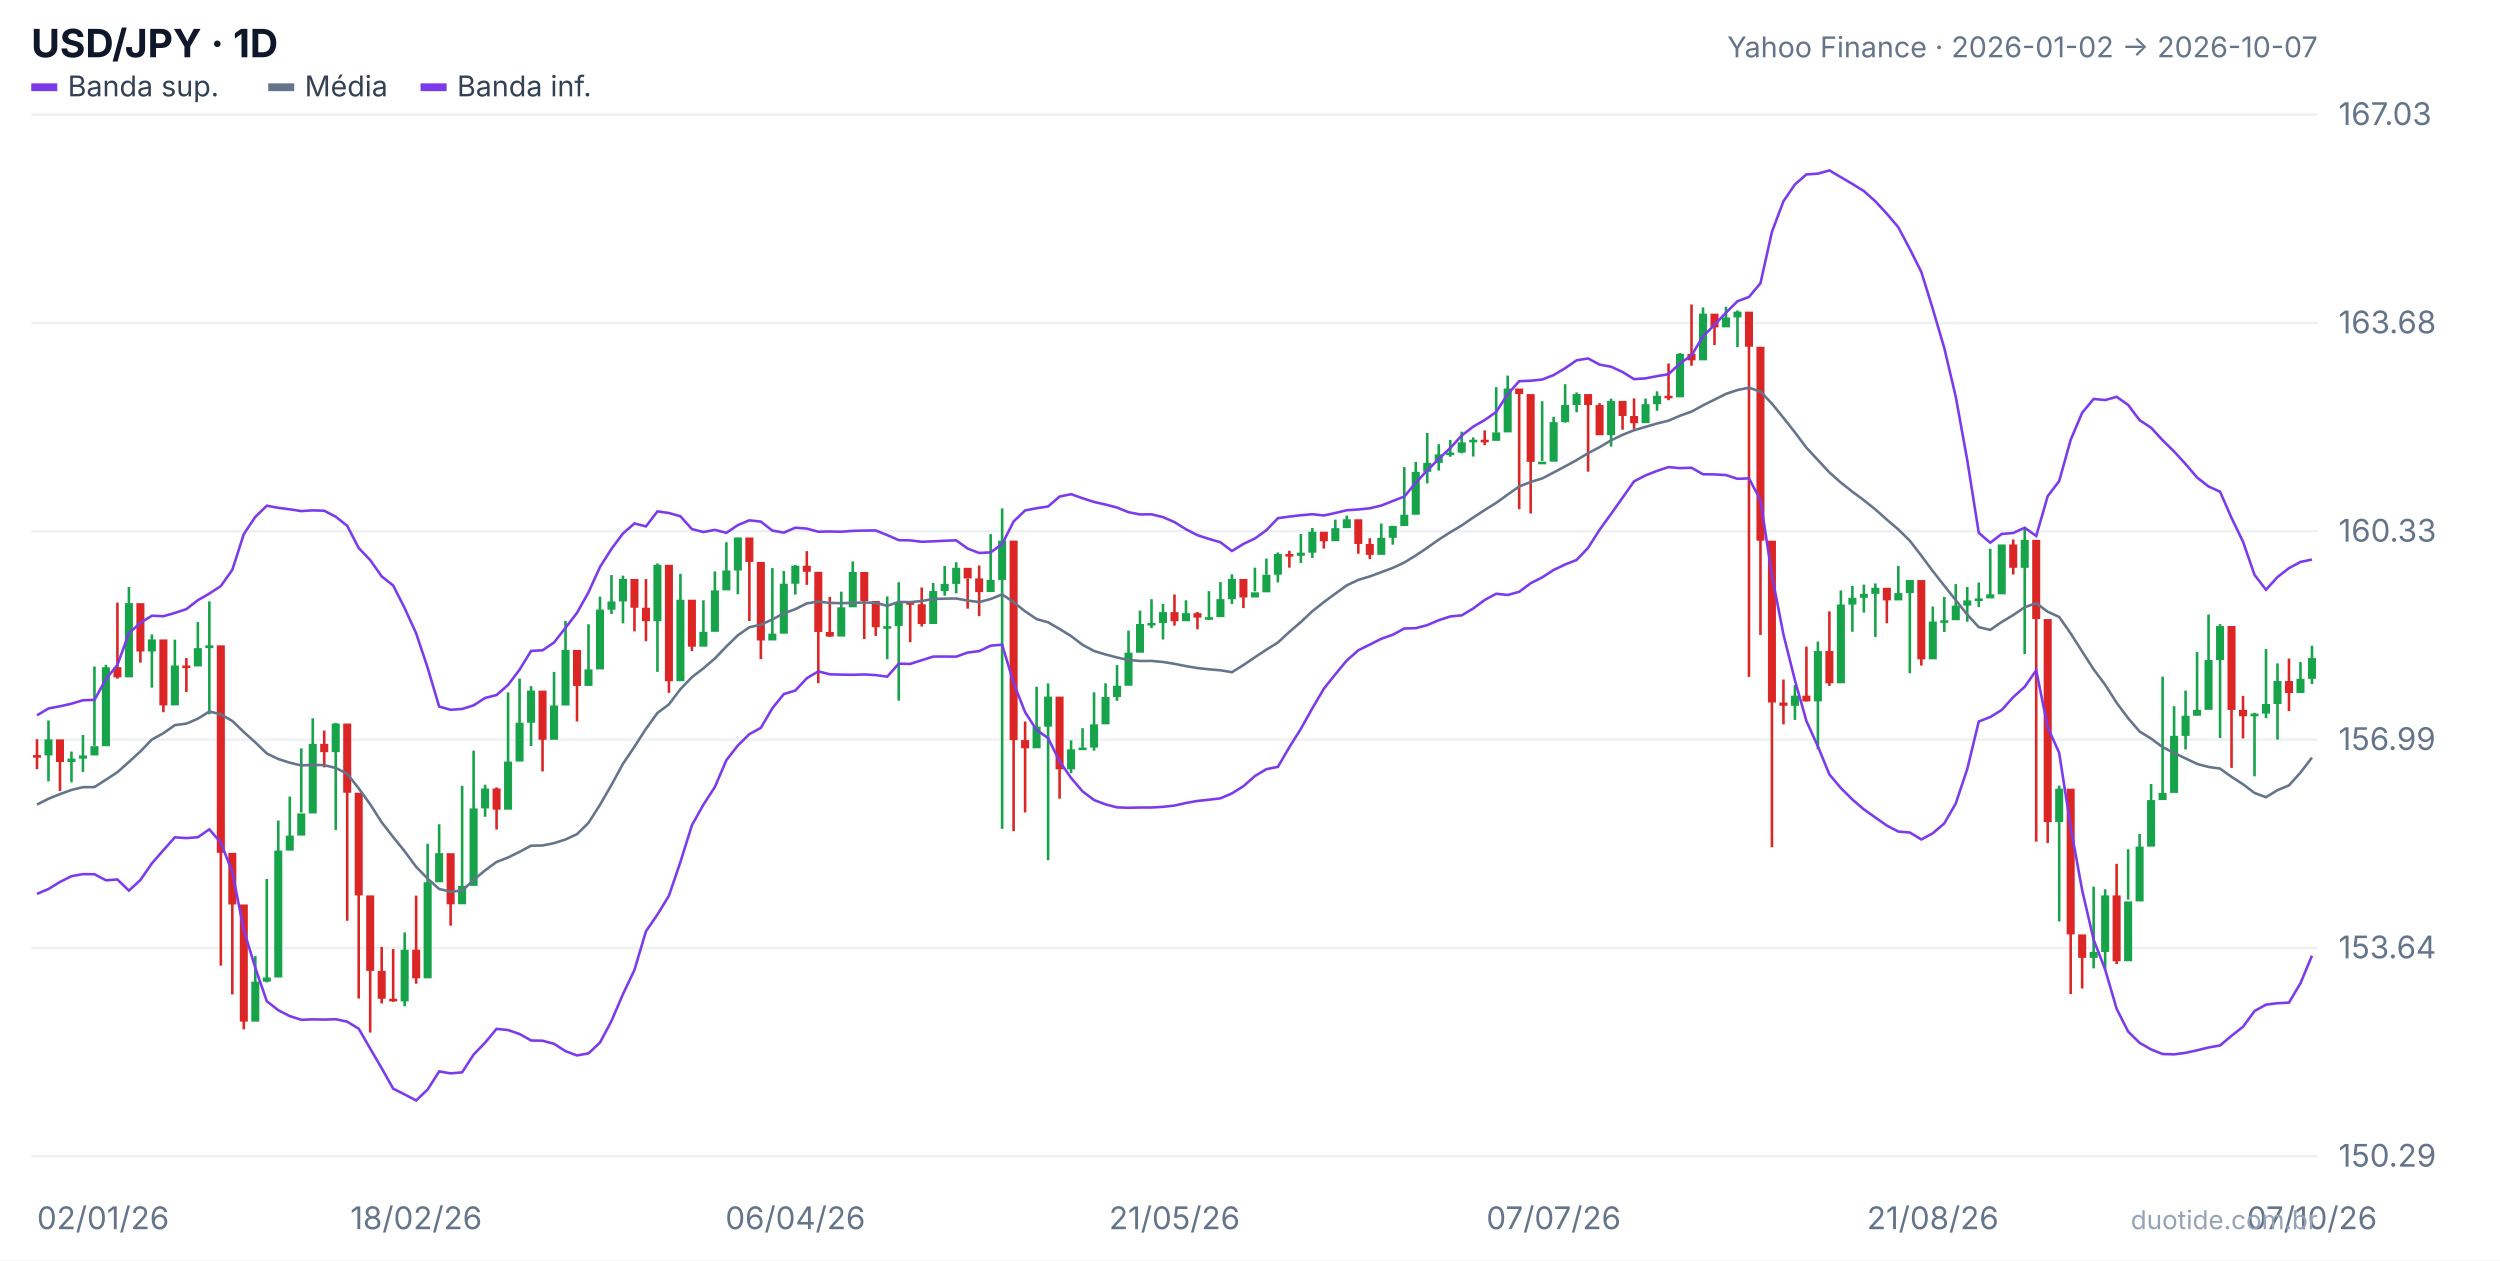
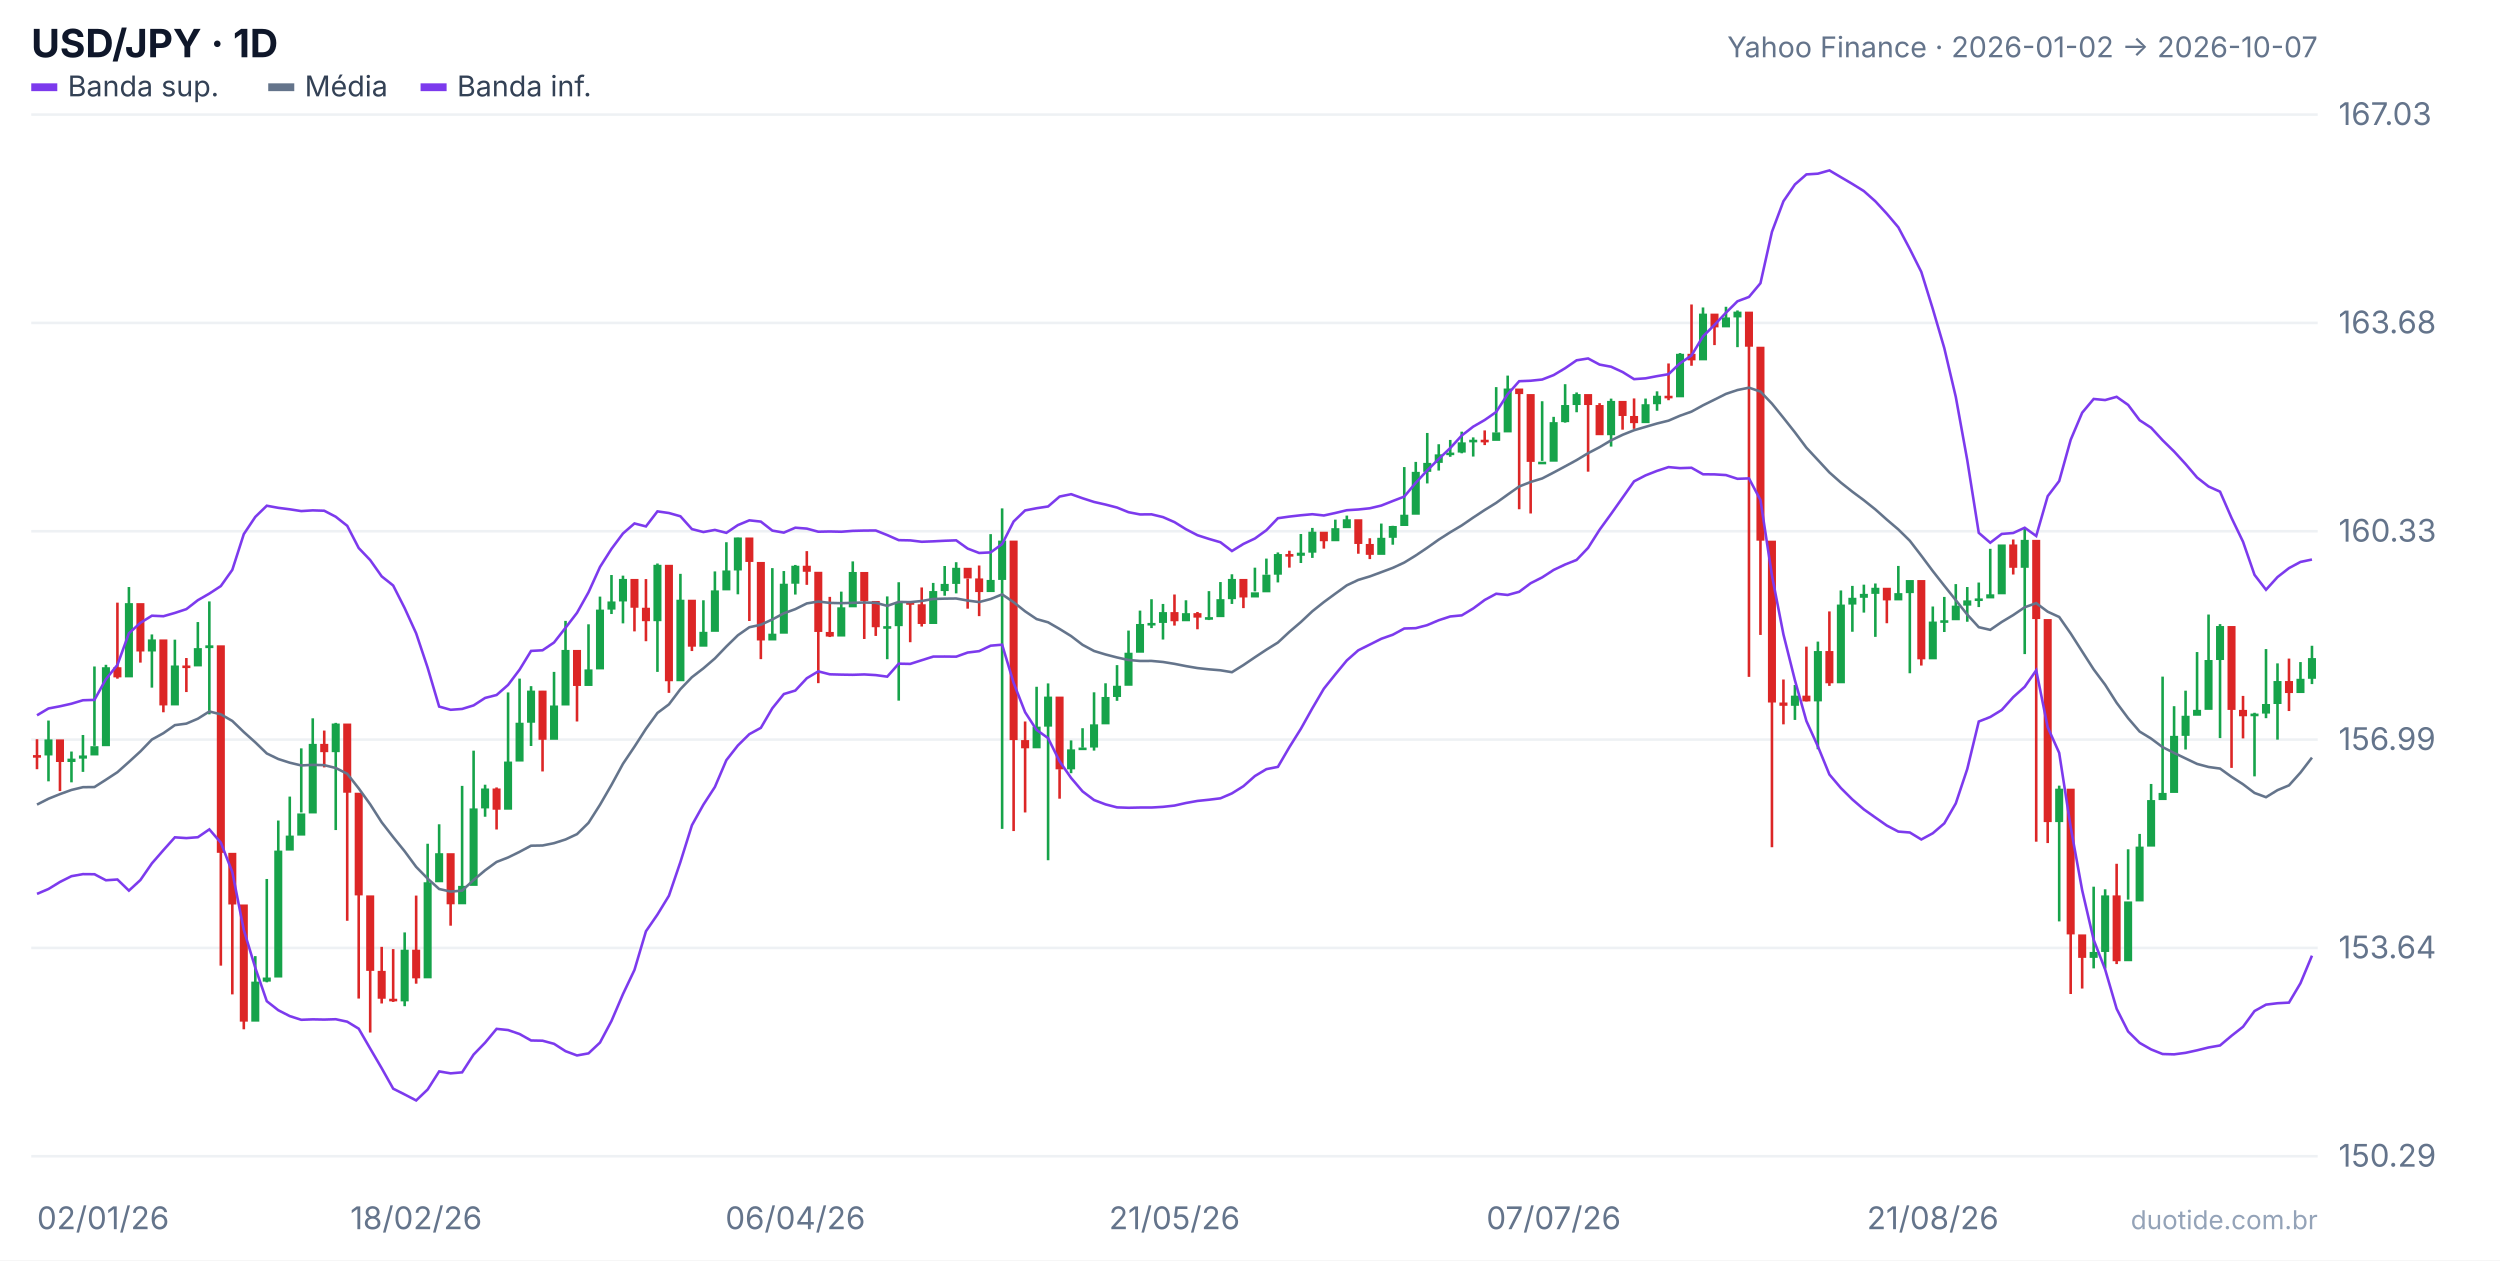
<svg xmlns="http://www.w3.org/2000/svg" viewBox="0 0 960 484" font-family="Inter,system-ui,sans-serif" font-size="12" role="img">
  <rect width="960" height="484" fill="#ffffff" />
  <text x="12" y="22" font-size="15" font-weight="700" fill="#0f172a">USD/JPY · 1D</text>
  <text x="890" y="22" font-size="11" fill="#64748b" text-anchor="end">Yahoo Finance · 2026-01-02 → 2026-10-07</text>
  <line x1="12" x2="890" y1="444" y2="444" stroke="#eef1f4" />
  <text x="898" y="448" fill="#64748b">150.29</text>
  <line x1="12" x2="890" y1="364" y2="364" stroke="#eef1f4" />
  <text x="898" y="368" fill="#64748b">153.64</text>
  <line x1="12" x2="890" y1="284" y2="284" stroke="#eef1f4" />
  <text x="898" y="288" fill="#64748b">156.99</text>
  <line x1="12" x2="890" y1="204" y2="204" stroke="#eef1f4" />
  <text x="898" y="208" fill="#64748b">160.33</text>
  <line x1="12" x2="890" y1="124" y2="124" stroke="#eef1f4" />
  <text x="898" y="128" fill="#64748b">163.68</text>
  <line x1="12" x2="890" y1="44" y2="44" stroke="#eef1f4" />
  <text x="898" y="48" fill="#64748b">167.03</text>
  <text x="14.206" y="472" fill="#64748b" text-anchor="start">02/01/26</text>
  <text x="159.804" y="472" fill="#64748b" text-anchor="middle">18/02/26</text>
  <text x="305.402" y="472" fill="#64748b" text-anchor="middle">06/04/26</text>
  <text x="451" y="472" fill="#64748b" text-anchor="middle">21/05/26</text>
  <text x="596.598" y="472" fill="#64748b" text-anchor="middle">07/07/26</text>
  <text x="742.196" y="472" fill="#64748b" text-anchor="middle">21/08/26</text>
-   <text x="887.794" y="472" fill="#64748b" text-anchor="middle">07/10/26</text>
  <line x1="14.206" x2="14.206" y1="283.86" y2="295.376" stroke="#dc2626" />
  <rect x="12.662" y="289.953" width="3.088" height="1" fill="#dc2626" />
  <line x1="18.618" x2="18.618" y1="276.692" y2="300.035" stroke="#16a34a" />
  <rect x="17.074" y="283.932" width="3.088" height="6.164" fill="#16a34a" />
  <line x1="23.03" x2="23.03" y1="288.853" y2="303.763" stroke="#dc2626" />
  <rect x="21.486" y="283.932" width="3.088" height="8.673" fill="#dc2626" />
  <line x1="27.442" x2="27.442" y1="288.591" y2="300.418" stroke="#16a34a" />
  <rect x="25.898" y="291.315" width="3.088" height="1.29" fill="#16a34a" />
  <line x1="31.854" x2="31.854" y1="282.235" y2="296.404" stroke="#16a34a" />
  <rect x="30.31" y="290.096" width="3.088" height="1.219" fill="#16a34a" />
  <line x1="36.266" x2="36.266" y1="255.929" y2="286.417" stroke="#16a34a" />
  <rect x="34.722" y="286.536" width="3.088" height="3.56" fill="#16a34a" />
  <line x1="40.678" x2="40.678" y1="255.284" y2="271.221" stroke="#16a34a" />
  <rect x="39.134" y="256.216" width="3.088" height="30.32" fill="#16a34a" />
  <line x1="45.09" x2="45.09" y1="231.415" y2="260.612" stroke="#dc2626" />
  <rect x="43.546" y="256.216" width="3.088" height="3.895" fill="#dc2626" />
  <line x1="49.503" x2="49.503" y1="225.417" y2="257.147" stroke="#16a34a" />
  <rect x="47.958" y="231.606" width="3.088" height="28.505" fill="#16a34a" />
  <line x1="53.915" x2="53.915" y1="238.869" y2="254.447" stroke="#dc2626" />
  <rect x="52.37" y="231.606" width="3.088" height="18.565" fill="#dc2626" />
  <line x1="58.327" x2="58.327" y1="243.624" y2="264.053" stroke="#16a34a" />
  <rect x="56.782" y="245.536" width="3.088" height="4.635" fill="#16a34a" />
  <line x1="62.739" x2="62.739" y1="256.24" y2="273.514" stroke="#dc2626" />
  <rect x="61.194" y="245.536" width="3.088" height="25.35" fill="#dc2626" />
  <line x1="67.151" x2="67.151" y1="245.631" y2="270.145" stroke="#16a34a" />
  <rect x="65.607" y="255.547" width="3.088" height="15.339" fill="#16a34a" />
  <line x1="71.563" x2="71.563" y1="252.68" y2="265.749" stroke="#dc2626" />
  <rect x="70.019" y="255.547" width="3.088" height="1" fill="#dc2626" />
  <line x1="75.975" x2="75.975" y1="238.869" y2="254.925" stroke="#16a34a" />
  <rect x="74.431" y="248.881" width="3.088" height="7.024" fill="#16a34a" />
  <line x1="80.387" x2="80.387" y1="230.937" y2="274.303" stroke="#16a34a" />
  <rect x="78.843" y="247.805" width="3.088" height="1.076" fill="#16a34a" />
  <line x1="84.799" x2="84.799" y1="323.666" y2="370.807" stroke="#dc2626" />
  <rect x="83.255" y="247.805" width="3.088" height="79.683" fill="#dc2626" />
  <line x1="89.211" x2="89.211" y1="334.585" y2="381.845" stroke="#dc2626" />
  <rect x="87.667" y="327.489" width="3.088" height="19.831" fill="#dc2626" />
  <line x1="93.623" x2="93.623" y1="360.939" y2="395.249" stroke="#dc2626" />
  <rect x="92.079" y="347.32" width="3.088" height="44.99" fill="#dc2626" />
  <line x1="98.035" x2="98.035" y1="367.151" y2="384.999" stroke="#16a34a" />
  <rect x="96.491" y="376.947" width="3.088" height="15.363" fill="#16a34a" />
  <line x1="102.447" x2="102.447" y1="337.524" y2="377.21" stroke="#16a34a" />
  <rect x="100.903" y="375.37" width="3.088" height="1.577" fill="#16a34a" />
  <line x1="106.859" x2="106.859" y1="315.088" y2="341.753" stroke="#16a34a" />
  <rect x="105.315" y="326.629" width="3.088" height="48.742" fill="#16a34a" />
  <line x1="111.271" x2="111.271" y1="305.889" y2="324" stroke="#16a34a" />
  <rect x="109.727" y="320.87" width="3.088" height="5.758" fill="#16a34a" />
  <line x1="115.683" x2="115.683" y1="287.372" y2="311.982" stroke="#16a34a" />
  <rect x="114.139" y="312.364" width="3.088" height="8.506" fill="#16a34a" />
  <line x1="120.095" x2="120.095" y1="275.832" y2="294.11" stroke="#16a34a" />
  <rect x="118.551" y="285.652" width="3.088" height="26.713" fill="#16a34a" />
  <line x1="124.508" x2="124.508" y1="280.539" y2="294.683" stroke="#dc2626" />
  <rect x="122.963" y="285.652" width="3.088" height="3.178" fill="#dc2626" />
  <line x1="128.92" x2="128.92" y1="277.576" y2="318.744" stroke="#16a34a" />
  <rect x="127.375" y="277.839" width="3.088" height="10.991" fill="#16a34a" />
  <line x1="133.332" x2="133.332" y1="300.752" y2="353.58" stroke="#dc2626" />
  <rect x="131.787" y="277.839" width="3.088" height="26.569" fill="#dc2626" />
  <line x1="137.744" x2="137.744" y1="342.302" y2="383.446" stroke="#dc2626" />
  <rect x="136.199" y="304.408" width="3.088" height="39.424" fill="#dc2626" />
  <line x1="142.156" x2="142.156" y1="361.608" y2="396.492" stroke="#dc2626" />
  <rect x="140.612" y="343.832" width="3.088" height="28.982" fill="#dc2626" />
  <line x1="146.568" x2="146.568" y1="363.591" y2="385.334" stroke="#dc2626" />
  <rect x="145.024" y="372.814" width="3.088" height="10.704" fill="#dc2626" />
  <line x1="150.98" x2="150.98" y1="364.451" y2="384.736" stroke="#dc2626" />
  <rect x="149.436" y="383.518" width="3.088" height="1.003" fill="#dc2626" />
  <line x1="155.392" x2="155.392" y1="358.048" y2="386.385" stroke="#16a34a" />
  <rect x="153.848" y="364.69" width="3.088" height="19.831" fill="#16a34a" />
  <line x1="159.804" x2="159.804" y1="343.903" y2="377.736" stroke="#dc2626" />
  <rect x="158.26" y="364.69" width="3.088" height="10.991" fill="#dc2626" />
  <line x1="164.216" x2="164.216" y1="324" y2="342.494" stroke="#16a34a" />
  <rect x="162.672" y="338.79" width="3.088" height="36.891" fill="#16a34a" />
  <line x1="168.628" x2="168.628" y1="316.522" y2="338.169" stroke="#16a34a" />
  <rect x="167.084" y="327.632" width="3.088" height="11.158" fill="#16a34a" />
  <line x1="173.04" x2="173.04" y1="330.929" y2="355.467" stroke="#dc2626" />
  <rect x="171.496" y="327.632" width="3.088" height="19.616" fill="#dc2626" />
  <line x1="177.452" x2="177.452" y1="301.78" y2="340.558" stroke="#16a34a" />
  <rect x="175.908" y="340.176" width="3.088" height="7.072" fill="#16a34a" />
  <line x1="181.864" x2="181.864" y1="288.256" y2="322.925" stroke="#16a34a" />
  <rect x="180.32" y="310.429" width="3.088" height="29.747" fill="#16a34a" />
  <line x1="186.276" x2="186.276" y1="301.326" y2="313.631" stroke="#16a34a" />
  <rect x="184.732" y="302.783" width="3.088" height="7.646" fill="#16a34a" />
  <line x1="190.688" x2="190.688" y1="302.377" y2="318.529" stroke="#dc2626" />
  <rect x="189.144" y="302.783" width="3.088" height="8.148" fill="#dc2626" />
  <line x1="195.101" x2="195.101" y1="265.892" y2="304.026" stroke="#16a34a" />
  <rect x="193.556" y="292.438" width="3.088" height="18.493" fill="#16a34a" />
  <line x1="199.513" x2="199.513" y1="260.588" y2="280.013" stroke="#16a34a" />
  <rect x="197.968" y="277.528" width="3.088" height="14.909" fill="#16a34a" />
  <line x1="203.925" x2="203.925" y1="263.479" y2="286.464" stroke="#16a34a" />
  <rect x="202.38" y="265.2" width="3.088" height="12.329" fill="#16a34a" />
  <line x1="208.337" x2="208.337" y1="265.319" y2="296.237" stroke="#dc2626" />
  <rect x="206.792" y="265.2" width="3.088" height="18.875" fill="#dc2626" />
  <line x1="212.749" x2="212.749" y1="258.008" y2="273.825" stroke="#16a34a" />
  <rect x="211.205" y="270.91" width="3.088" height="13.165" fill="#16a34a" />
  <line x1="217.161" x2="217.161" y1="238.415" y2="259.704" stroke="#16a34a" />
  <rect x="215.617" y="249.573" width="3.088" height="21.337" fill="#16a34a" />
  <line x1="221.573" x2="221.573" y1="260.755" y2="277.051" stroke="#dc2626" />
  <rect x="220.029" y="249.573" width="3.088" height="13.834" fill="#dc2626" />
  <line x1="225.985" x2="225.985" y1="239.729" y2="262.882" stroke="#16a34a" />
  <rect x="224.441" y="257.052" width="3.088" height="6.355" fill="#16a34a" />
  <line x1="230.397" x2="230.397" y1="229.097" y2="246.085" stroke="#16a34a" />
  <rect x="228.853" y="234.091" width="3.088" height="22.961" fill="#16a34a" />
  <line x1="234.809" x2="234.809" y1="220.806" y2="235.787" stroke="#16a34a" />
  <rect x="233.265" y="230.961" width="3.088" height="3.13" fill="#16a34a" />
  <line x1="239.221" x2="239.221" y1="221.045" y2="239.371" stroke="#16a34a" />
  <rect x="237.677" y="222.312" width="3.088" height="8.649" fill="#16a34a" />
  <line x1="243.633" x2="243.633" y1="224.247" y2="242.453" stroke="#dc2626" />
  <rect x="242.089" y="222.312" width="3.088" height="11.062" fill="#dc2626" />
  <line x1="248.045" x2="248.045" y1="222.359" y2="246.228" stroke="#dc2626" />
  <rect x="246.501" y="233.374" width="3.088" height="5.161" fill="#dc2626" />
  <line x1="252.457" x2="252.457" y1="216.386" y2="258.008" stroke="#16a34a" />
  <rect x="250.913" y="216.888" width="3.088" height="21.647" fill="#16a34a" />
  <line x1="256.869" x2="256.869" y1="229.742" y2="266.06" stroke="#dc2626" />
  <rect x="255.325" y="216.888" width="3.088" height="44.704" fill="#dc2626" />
  <line x1="261.281" x2="261.281" y1="220.352" y2="254.4" stroke="#16a34a" />
  <rect x="259.737" y="230.292" width="3.088" height="31.3" fill="#16a34a" />
  <line x1="265.693" x2="265.693" y1="237.388" y2="250.004" stroke="#dc2626" />
  <rect x="264.149" y="230.292" width="3.088" height="18.039" fill="#dc2626" />
  <line x1="270.106" x2="270.106" y1="230.507" y2="245.99" stroke="#16a34a" />
  <rect x="268.561" y="242.62" width="3.088" height="5.71" fill="#16a34a" />
  <line x1="274.518" x2="274.518" y1="219.421" y2="229.025" stroke="#16a34a" />
  <rect x="272.973" y="226.708" width="3.088" height="15.913" fill="#16a34a" />
  <line x1="278.93" x2="278.93" y1="208.214" y2="224.988" stroke="#16a34a" />
  <rect x="277.385" y="219.062" width="3.088" height="7.646" fill="#16a34a" />
  <line x1="283.342" x2="283.342" y1="206.47" y2="228.213" stroke="#16a34a" />
  <rect x="281.797" y="206.399" width="3.088" height="12.663" fill="#16a34a" />
  <line x1="287.754" x2="287.754" y1="212.969" y2="238.463" stroke="#dc2626" />
  <rect x="286.21" y="206.399" width="3.088" height="9.39" fill="#dc2626" />
  <line x1="292.166" x2="292.166" y1="236.122" y2="253.109" stroke="#dc2626" />
  <rect x="290.622" y="215.789" width="3.088" height="30.153" fill="#dc2626" />
  <line x1="296.578" x2="296.578" y1="218.154" y2="245.416" stroke="#16a34a" />
  <rect x="295.034" y="243.337" width="3.088" height="2.605" fill="#16a34a" />
  <line x1="300.99" x2="300.99" y1="219.277" y2="225.68" stroke="#16a34a" />
  <rect x="299.446" y="224.151" width="3.088" height="19.186" fill="#16a34a" />
  <line x1="305.402" x2="305.402" y1="216.936" y2="228.309" stroke="#16a34a" />
  <rect x="303.858" y="217.246" width="3.088" height="6.905" fill="#16a34a" />
  <line x1="309.814" x2="309.814" y1="211.631" y2="224.581" stroke="#dc2626" />
  <rect x="308.27" y="217.246" width="3.088" height="2.318" fill="#dc2626" />
  <line x1="314.226" x2="314.226" y1="241.928" y2="262.332" stroke="#dc2626" />
  <rect x="312.682" y="219.564" width="3.088" height="23.104" fill="#dc2626" />
  <line x1="318.638" x2="318.638" y1="229.193" y2="244.627" stroke="#dc2626" />
  <rect x="317.094" y="242.668" width="3.088" height="1.768" fill="#dc2626" />
  <line x1="323.05" x2="323.05" y1="227.186" y2="235.668" stroke="#16a34a" />
  <rect x="321.506" y="233.207" width="3.088" height="11.23" fill="#16a34a" />
  <line x1="327.462" x2="327.462" y1="215.573" y2="223.53" stroke="#16a34a" />
  <rect x="325.918" y="219.636" width="3.088" height="13.571" fill="#16a34a" />
  <line x1="331.874" x2="331.874" y1="228.141" y2="245.368" stroke="#dc2626" />
  <rect x="330.33" y="219.636" width="3.088" height="11.134" fill="#dc2626" />
  <line x1="336.286" x2="336.286" y1="232.227" y2="244.198" stroke="#dc2626" />
  <rect x="334.742" y="230.769" width="3.088" height="10.083" fill="#dc2626" />
  <line x1="340.698" x2="340.698" y1="229.025" y2="253.133" stroke="#16a34a" />
  <rect x="339.154" y="240.446" width="3.088" height="1" fill="#16a34a" />
  <line x1="345.111" x2="345.111" y1="223.578" y2="269.046" stroke="#16a34a" />
  <rect x="343.566" y="231.223" width="3.088" height="9.223" fill="#16a34a" />
  <line x1="349.523" x2="349.523" y1="231.654" y2="246.611" stroke="#dc2626" />
  <rect x="347.978" y="231.223" width="3.088" height="1" fill="#dc2626" />
  <line x1="353.935" x2="353.935" y1="225.585" y2="240.59" stroke="#dc2626" />
  <rect x="352.39" y="232.036" width="3.088" height="7.574" fill="#dc2626" />
  <line x1="358.347" x2="358.347" y1="223.841" y2="233.398" stroke="#16a34a" />
  <rect x="356.803" y="226.971" width="3.088" height="12.64" fill="#16a34a" />
  <line x1="362.759" x2="362.759" y1="217.342" y2="228.762" stroke="#16a34a" />
  <rect x="361.215" y="224.223" width="3.088" height="2.748" fill="#16a34a" />
  <line x1="367.171" x2="367.171" y1="215.884" y2="227.855" stroke="#16a34a" />
  <rect x="365.627" y="218.035" width="3.088" height="6.188" fill="#16a34a" />
  <line x1="371.583" x2="371.583" y1="222.144" y2="233.732" stroke="#dc2626" />
  <rect x="370.039" y="218.035" width="3.088" height="4.085" fill="#dc2626" />
  <line x1="375.995" x2="375.995" y1="217.151" y2="236.599" stroke="#dc2626" />
  <rect x="374.451" y="222.12" width="3.088" height="5.233" fill="#dc2626" />
  <line x1="380.407" x2="380.407" y1="205.109" y2="223.435" stroke="#16a34a" />
  <rect x="378.863" y="222.694" width="3.088" height="4.659" fill="#16a34a" />
  <line x1="384.819" x2="384.819" y1="195.217" y2="318.29" stroke="#16a34a" />
  <rect x="383.275" y="207.593" width="3.088" height="15.1" fill="#16a34a" />
  <line x1="389.231" x2="389.231" y1="276.286" y2="319.126" stroke="#dc2626" />
  <rect x="387.687" y="207.593" width="3.088" height="76.601" fill="#dc2626" />
  <line x1="393.643" x2="393.643" y1="277.051" y2="311.982" stroke="#dc2626" />
  <rect x="392.099" y="284.194" width="3.088" height="3.154" fill="#dc2626" />
  <line x1="398.055" x2="398.055" y1="263.718" y2="280.778" stroke="#16a34a" />
  <rect x="396.511" y="279.034" width="3.088" height="8.315" fill="#16a34a" />
  <line x1="402.467" x2="402.467" y1="262.428" y2="330.332" stroke="#16a34a" />
  <rect x="400.923" y="267.493" width="3.088" height="11.54" fill="#16a34a" />
  <line x1="406.879" x2="406.879" y1="295.352" y2="306.702" stroke="#dc2626" />
  <rect x="405.335" y="267.493" width="3.088" height="27.931" fill="#dc2626" />
  <line x1="411.291" x2="411.291" y1="284.314" y2="296.906" stroke="#16a34a" />
  <rect x="409.747" y="287.755" width="3.088" height="7.67" fill="#16a34a" />
  <line x1="415.704" x2="415.704" y1="279.631" y2="287.133" stroke="#16a34a" />
  <rect x="414.159" y="287.062" width="3.088" height="1" fill="#16a34a" />
  <line x1="420.116" x2="420.116" y1="265.845" y2="288.232" stroke="#16a34a" />
  <rect x="418.571" y="278.149" width="3.088" height="8.912" fill="#16a34a" />
  <line x1="424.528" x2="424.528" y1="262.38" y2="269.835" stroke="#16a34a" />
  <rect x="422.983" y="267.636" width="3.088" height="10.513" fill="#16a34a" />
  <line x1="428.94" x2="428.94" y1="255.403" y2="269.118" stroke="#16a34a" />
  <rect x="427.395" y="263.336" width="3.088" height="4.301" fill="#16a34a" />
  <line x1="433.352" x2="433.352" y1="242.143" y2="252.489" stroke="#16a34a" />
  <rect x="431.808" y="250.649" width="3.088" height="12.687" fill="#16a34a" />
  <line x1="437.764" x2="437.764" y1="234.473" y2="244.484" stroke="#16a34a" />
  <rect x="436.22" y="239.61" width="3.088" height="11.038" fill="#16a34a" />
  <line x1="442.176" x2="442.176" y1="230.1" y2="241.187" stroke="#16a34a" />
  <rect x="440.632" y="239.204" width="3.088" height="1" fill="#16a34a" />
  <line x1="446.588" x2="446.588" y1="231.916" y2="245.583" stroke="#16a34a" />
  <rect x="445.044" y="235.046" width="3.088" height="4.158" fill="#16a34a" />
  <line x1="451" x2="451" y1="228.285" y2="240.231" stroke="#dc2626" />
  <rect x="449.456" y="235.046" width="3.088" height="3.512" fill="#dc2626" />
  <line x1="455.412" x2="455.412" y1="230.507" y2="235.883" stroke="#16a34a" />
  <rect x="453.868" y="235.453" width="3.088" height="3.106" fill="#16a34a" />
  <line x1="459.824" x2="459.824" y1="234.999" y2="241.641" stroke="#dc2626" />
  <rect x="458.28" y="235.453" width="3.088" height="1.72" fill="#dc2626" />
  <line x1="464.236" x2="464.236" y1="226.995" y2="238.105" stroke="#16a34a" />
  <rect x="462.692" y="236.982" width="3.088" height="1" fill="#16a34a" />
  <line x1="468.648" x2="468.648" y1="223.506" y2="231.725" stroke="#16a34a" />
  <rect x="467.104" y="230.077" width="3.088" height="6.905" fill="#16a34a" />
  <line x1="473.06" x2="473.06" y1="220.519" y2="231.916" stroke="#16a34a" />
  <rect x="471.516" y="222.312" width="3.088" height="7.765" fill="#16a34a" />
  <line x1="477.472" x2="477.472" y1="226.899" y2="233.517" stroke="#dc2626" />
  <rect x="475.928" y="222.312" width="3.088" height="7.12" fill="#dc2626" />
  <line x1="481.884" x2="481.884" y1="217.987" y2="227.09" stroke="#16a34a" />
  <rect x="480.34" y="227.449" width="3.088" height="1.983" fill="#16a34a" />
  <line x1="486.296" x2="486.296" y1="214.498" y2="220.687" stroke="#16a34a" />
  <rect x="484.752" y="220.687" width="3.088" height="6.762" fill="#16a34a" />
  <line x1="490.709" x2="490.709" y1="212.133" y2="223.65" stroke="#16a34a" />
  <rect x="489.164" y="212.754" width="3.088" height="7.933" fill="#16a34a" />
  <line x1="495.121" x2="495.121" y1="211.488" y2="217.963" stroke="#dc2626" />
  <rect x="493.576" y="212.754" width="3.088" height="1" fill="#dc2626" />
  <line x1="499.533" x2="499.533" y1="205.061" y2="216.195" stroke="#16a34a" />
  <rect x="497.988" y="212.228" width="3.088" height="1.195" fill="#16a34a" />
  <line x1="503.945" x2="503.945" y1="202.719" y2="214.235" stroke="#16a34a" />
  <rect x="502.401" y="204.177" width="3.088" height="8.052" fill="#16a34a" />
  <line x1="508.357" x2="508.357" y1="204.846" y2="210.676" stroke="#dc2626" />
  <rect x="506.813" y="204.177" width="3.088" height="3.656" fill="#dc2626" />
  <line x1="512.769" x2="512.769" y1="199.542" y2="205.992" stroke="#16a34a" />
  <rect x="511.225" y="202.815" width="3.088" height="5.018" fill="#16a34a" />
  <line x1="517.181" x2="517.181" y1="197.988" y2="201.787" stroke="#16a34a" />
  <rect x="515.637" y="199.398" width="3.088" height="3.416" fill="#16a34a" />
  <line x1="521.593" x2="521.593" y1="203.173" y2="212.635" stroke="#dc2626" />
  <rect x="520.049" y="199.398" width="3.088" height="9.485" fill="#dc2626" />
  <line x1="526.005" x2="526.005" y1="206.685" y2="214.69" stroke="#dc2626" />
  <rect x="524.461" y="208.883" width="3.088" height="4.181" fill="#dc2626" />
  <line x1="530.417" x2="530.417" y1="201.047" y2="210.604" stroke="#16a34a" />
  <rect x="528.873" y="206.518" width="3.088" height="6.547" fill="#16a34a" />
  <line x1="534.829" x2="534.829" y1="201.907" y2="209.17" stroke="#16a34a" />
  <rect x="533.285" y="201.978" width="3.088" height="4.54" fill="#16a34a" />
  <line x1="539.241" x2="539.241" y1="179.352" y2="199.111" stroke="#16a34a" />
  <rect x="537.697" y="197.654" width="3.088" height="4.325" fill="#16a34a" />
  <line x1="543.653" x2="543.653" y1="177.369" y2="187.953" stroke="#16a34a" />
  <rect x="542.109" y="181.192" width="3.088" height="16.462" fill="#16a34a" />
  <line x1="548.065" x2="548.065" y1="166.258" y2="185.636" stroke="#16a34a" />
  <rect x="546.521" y="177.751" width="3.088" height="3.441" fill="#16a34a" />
  <line x1="552.477" x2="552.477" y1="170.583" y2="180.69" stroke="#16a34a" />
  <rect x="550.933" y="174.477" width="3.088" height="3.274" fill="#16a34a" />
  <line x1="556.889" x2="556.889" y1="168.934" y2="175.409" stroke="#16a34a" />
  <rect x="555.345" y="173.785" width="3.088" height="1" fill="#16a34a" />
  <line x1="561.302" x2="561.302" y1="165.757" y2="174.071" stroke="#16a34a" />
  <rect x="559.757" y="169.866" width="3.088" height="3.918" fill="#16a34a" />
  <line x1="565.714" x2="565.714" y1="167.955" y2="175.314" stroke="#16a34a" />
  <rect x="564.169" y="168.863" width="3.088" height="1.003" fill="#16a34a" />
  <line x1="570.126" x2="570.126" y1="165.279" y2="170.918" stroke="#dc2626" />
  <rect x="568.581" y="168.863" width="3.088" height="1" fill="#dc2626" />
  <line x1="574.538" x2="574.538" y1="148.649" y2="166.115" stroke="#16a34a" />
  <rect x="572.993" y="166.043" width="3.088" height="3.249" fill="#16a34a" />
  <line x1="578.95" x2="578.95" y1="144.229" y2="157.179" stroke="#16a34a" />
  <rect x="577.406" y="149.199" width="3.088" height="16.845" fill="#16a34a" />
  <line x1="583.362" x2="583.362" y1="150.25" y2="195.551" stroke="#dc2626" />
  <rect x="581.818" y="149.199" width="3.088" height="2.127" fill="#dc2626" />
  <line x1="587.774" x2="587.774" y1="176.293" y2="197.176" stroke="#dc2626" />
  <rect x="586.23" y="151.325" width="3.088" height="26.043" fill="#dc2626" />
  <line x1="592.186" x2="592.186" y1="154.073" y2="176.986" stroke="#16a34a" />
  <rect x="590.642" y="177.297" width="3.088" height="1" fill="#16a34a" />
  <line x1="596.598" x2="596.598" y1="160.07" y2="171.658" stroke="#16a34a" />
  <rect x="595.054" y="162.101" width="3.088" height="15.196" fill="#16a34a" />
  <line x1="601.01" x2="601.01" y1="147.526" y2="162.292" stroke="#16a34a" />
  <rect x="599.466" y="155.53" width="3.088" height="6.571" fill="#16a34a" />
  <line x1="605.422" x2="605.422" y1="150.704" y2="158.302" stroke="#16a34a" />
  <rect x="603.878" y="151.325" width="3.088" height="4.205" fill="#16a34a" />
  <line x1="609.834" x2="609.834" y1="154.192" y2="181.12" stroke="#dc2626" />
  <rect x="608.29" y="151.325" width="3.088" height="4.205" fill="#dc2626" />
  <line x1="614.246" x2="614.246" y1="154.814" y2="166.927" stroke="#dc2626" />
  <rect x="612.702" y="155.53" width="3.088" height="11.588" fill="#dc2626" />
  <line x1="618.658" x2="618.658" y1="153.069" y2="171.491" stroke="#16a34a" />
  <rect x="617.114" y="153.954" width="3.088" height="13.165" fill="#16a34a" />
  <line x1="623.07" x2="623.07" y1="154.288" y2="164.992" stroke="#dc2626" />
  <rect x="621.526" y="153.954" width="3.088" height="5.782" fill="#dc2626" />
  <line x1="627.482" x2="627.482" y1="152.998" y2="164.682" stroke="#dc2626" />
  <rect x="625.938" y="159.736" width="3.088" height="2.747" fill="#dc2626" />
  <line x1="631.894" x2="631.894" y1="153.046" y2="160.691" stroke="#16a34a" />
  <rect x="630.35" y="155.22" width="3.088" height="7.263" fill="#16a34a" />
  <line x1="636.307" x2="636.307" y1="150.274" y2="157.729" stroke="#16a34a" />
  <rect x="634.762" y="151.971" width="3.088" height="3.249" fill="#16a34a" />
  <line x1="640.719" x2="640.719" y1="139.57" y2="153.691" stroke="#dc2626" />
  <rect x="639.174" y="151.971" width="3.088" height="1" fill="#dc2626" />
  <line x1="645.131" x2="645.131" y1="135.58" y2="143.894" stroke="#16a34a" />
  <rect x="643.586" y="135.866" width="3.088" height="16.701" fill="#16a34a" />
  <line x1="649.543" x2="649.543" y1="116.919" y2="140.454" stroke="#dc2626" />
  <rect x="647.998" y="135.866" width="3.088" height="2.509" fill="#dc2626" />
  <line x1="653.955" x2="653.955" y1="118.066" y2="124.9" stroke="#16a34a" />
  <rect x="652.411" y="120.432" width="3.088" height="17.944" fill="#16a34a" />
  <line x1="658.367" x2="658.367" y1="122.128" y2="132.521" stroke="#dc2626" />
  <rect x="656.823" y="120.432" width="3.088" height="5.281" fill="#dc2626" />
  <line x1="662.779" x2="662.779" y1="117.803" y2="124.924" stroke="#16a34a" />
  <rect x="661.235" y="121.889" width="3.088" height="3.823" fill="#16a34a" />
  <line x1="667.191" x2="667.191" y1="119.213" y2="133.31" stroke="#16a34a" />
  <rect x="665.647" y="119.667" width="3.088" height="2.222" fill="#16a34a" />
  <line x1="671.603" x2="671.603" y1="122.797" y2="259.919" stroke="#dc2626" />
  <rect x="670.059" y="119.667" width="3.088" height="13.476" fill="#dc2626" />
  <line x1="676.015" x2="676.015" y1="192.015" y2="243.815" stroke="#dc2626" />
  <rect x="674.471" y="133.143" width="3.088" height="74.475" fill="#dc2626" />
  <line x1="680.427" x2="680.427" y1="262.906" y2="325.338" stroke="#dc2626" />
  <rect x="678.883" y="207.617" width="3.088" height="62.146" fill="#dc2626" />
  <line x1="684.839" x2="684.839" y1="260.923" y2="278.149" stroke="#dc2626" />
  <rect x="683.295" y="269.763" width="3.088" height="1.266" fill="#dc2626" />
  <line x1="689.251" x2="689.251" y1="263.049" y2="276.453" stroke="#16a34a" />
  <rect x="687.707" y="267.135" width="3.088" height="3.894" fill="#16a34a" />
  <line x1="693.663" x2="693.663" y1="248.307" y2="269.357" stroke="#dc2626" />
  <rect x="692.119" y="267.135" width="3.088" height="2.198" fill="#dc2626" />
  <line x1="698.075" x2="698.075" y1="246.372" y2="287.707" stroke="#16a34a" />
  <rect x="696.531" y="250.004" width="3.088" height="19.329" fill="#16a34a" />
  <line x1="702.487" x2="702.487" y1="234.784" y2="263.384" stroke="#dc2626" />
  <rect x="700.943" y="250.004" width="3.088" height="12.376" fill="#dc2626" />
  <line x1="706.899" x2="706.899" y1="226.732" y2="235.787" stroke="#16a34a" />
  <rect x="705.355" y="232.155" width="3.088" height="30.225" fill="#16a34a" />
  <line x1="711.312" x2="711.312" y1="224.988" y2="242.597" stroke="#16a34a" />
  <rect x="709.767" y="229.551" width="3.088" height="2.604" fill="#16a34a" />
  <line x1="715.724" x2="715.724" y1="224.51" y2="235.238" stroke="#16a34a" />
  <rect x="714.179" y="228.046" width="3.088" height="1.505" fill="#16a34a" />
  <line x1="720.136" x2="720.136" y1="224.056" y2="244.556" stroke="#16a34a" />
  <rect x="718.591" y="225.704" width="3.088" height="2.341" fill="#16a34a" />
  <line x1="724.548" x2="724.548" y1="226.278" y2="239.323" stroke="#dc2626" />
  <rect x="723.004" y="225.704" width="3.088" height="4.85" fill="#dc2626" />
  <line x1="728.96" x2="728.96" y1="217.318" y2="228.237" stroke="#16a34a" />
  <rect x="727.416" y="227.759" width="3.088" height="2.795" fill="#16a34a" />
  <line x1="733.372" x2="733.372" y1="223.243" y2="258.533" stroke="#16a34a" />
  <rect x="731.828" y="222.741" width="3.088" height="5.018" fill="#16a34a" />
  <line x1="737.784" x2="737.784" y1="236.886" y2="255.571" stroke="#dc2626" />
  <rect x="736.24" y="222.741" width="3.088" height="30.44" fill="#dc2626" />
  <line x1="742.196" x2="742.196" y1="232.896" y2="250.673" stroke="#16a34a" />
  <rect x="740.652" y="238.678" width="3.088" height="14.503" fill="#16a34a" />
  <line x1="746.608" x2="746.608" y1="229.216" y2="242.692" stroke="#16a34a" />
  <rect x="745.064" y="238.176" width="3.088" height="1" fill="#16a34a" />
  <line x1="751.02" x2="751.02" y1="224.295" y2="233.446" stroke="#16a34a" />
  <rect x="749.476" y="232.561" width="3.088" height="5.615" fill="#16a34a" />
  <line x1="755.432" x2="755.432" y1="225.417" y2="238.75" stroke="#16a34a" />
  <rect x="753.888" y="230.554" width="3.088" height="2.007" fill="#16a34a" />
  <line x1="759.844" x2="759.844" y1="223.697" y2="233.111" stroke="#16a34a" />
  <rect x="758.3" y="229.79" width="3.088" height="1" fill="#16a34a" />
  <line x1="764.256" x2="764.256" y1="210.747" y2="228.787" stroke="#16a34a" />
  <rect x="762.712" y="228.213" width="3.088" height="1.577" fill="#16a34a" />
  <line x1="768.668" x2="768.668" y1="209.624" y2="224.486" stroke="#16a34a" />
  <rect x="767.124" y="209.075" width="3.088" height="19.138" fill="#16a34a" />
  <line x1="773.08" x2="773.08" y1="207.163" y2="220.615" stroke="#dc2626" />
  <rect x="771.536" y="209.075" width="3.088" height="8.96" fill="#dc2626" />
  <line x1="777.492" x2="777.492" y1="202.839" y2="251.174" stroke="#16a34a" />
  <rect x="775.948" y="207.307" width="3.088" height="10.728" fill="#16a34a" />
  <line x1="781.905" x2="781.905" y1="237.268" y2="323.212" stroke="#dc2626" />
  <rect x="780.36" y="207.307" width="3.088" height="30.416" fill="#dc2626" />
  <line x1="786.317" x2="786.317" y1="290.431" y2="323.737" stroke="#dc2626" />
  <rect x="784.772" y="237.722" width="3.088" height="77.963" fill="#dc2626" />
  <line x1="790.729" x2="790.729" y1="301.684" y2="353.819" stroke="#16a34a" />
  <rect x="789.184" y="302.855" width="3.088" height="12.831" fill="#16a34a" />
  <line x1="795.141" x2="795.141" y1="346.101" y2="381.702" stroke="#dc2626" />
  <rect x="793.596" y="302.855" width="3.088" height="55.958" fill="#dc2626" />
  <line x1="799.553" x2="799.553" y1="359.792" y2="379.599" stroke="#dc2626" />
  <rect x="798.009" y="358.812" width="3.088" height="9.008" fill="#dc2626" />
  <line x1="803.965" x2="803.965" y1="340.487" y2="371.858" stroke="#16a34a" />
  <rect x="802.421" y="365.55" width="3.088" height="2.27" fill="#16a34a" />
  <line x1="808.377" x2="808.377" y1="341.49" y2="371.93" stroke="#16a34a" />
  <rect x="806.833" y="343.832" width="3.088" height="21.719" fill="#16a34a" />
  <line x1="812.789" x2="812.789" y1="331.694" y2="370.209" stroke="#dc2626" />
  <rect x="811.245" y="343.832" width="3.088" height="25.279" fill="#dc2626" />
  <line x1="817.201" x2="817.201" y1="326.126" y2="345.456" stroke="#16a34a" />
  <rect x="815.657" y="346.149" width="3.088" height="22.961" fill="#16a34a" />
  <line x1="821.613" x2="821.613" y1="320.225" y2="333.82" stroke="#16a34a" />
  <rect x="820.069" y="325.099" width="3.088" height="21.05" fill="#16a34a" />
  <line x1="826.025" x2="826.025" y1="301.039" y2="323.331" stroke="#16a34a" />
  <rect x="824.481" y="307.227" width="3.088" height="17.872" fill="#16a34a" />
  <line x1="830.437" x2="830.437" y1="259.823" y2="304.695" stroke="#16a34a" />
  <rect x="828.893" y="304.48" width="3.088" height="2.747" fill="#16a34a" />
  <line x1="834.849" x2="834.849" y1="271.173" y2="293.417" stroke="#16a34a" />
  <rect x="833.305" y="282.57" width="3.088" height="21.91" fill="#16a34a" />
  <line x1="839.261" x2="839.261" y1="265.223" y2="287.802" stroke="#16a34a" />
  <rect x="837.717" y="274.852" width="3.088" height="7.717" fill="#16a34a" />
  <line x1="843.673" x2="843.673" y1="250.386" y2="273.156" stroke="#16a34a" />
  <rect x="842.129" y="272.582" width="3.088" height="2.27" fill="#16a34a" />
  <line x1="848.085" x2="848.085" y1="235.978" y2="264.65" stroke="#16a34a" />
  <rect x="846.541" y="253.444" width="3.088" height="19.138" fill="#16a34a" />
  <line x1="852.497" x2="852.497" y1="239.658" y2="283.43" stroke="#16a34a" />
  <rect x="850.953" y="240.398" width="3.088" height="13.046" fill="#16a34a" />
  <line x1="856.91" x2="856.91" y1="263.36" y2="294.874" stroke="#dc2626" />
  <rect x="855.365" y="240.398" width="3.088" height="32.208" fill="#dc2626" />
  <line x1="861.322" x2="861.322" y1="267.23" y2="283.549" stroke="#dc2626" />
  <rect x="859.777" y="272.606" width="3.088" height="2.437" fill="#dc2626" />
  <line x1="865.734" x2="865.734" y1="273.705" y2="298.124" stroke="#16a34a" />
  <rect x="864.189" y="274.016" width="3.088" height="1.028" fill="#16a34a" />
  <line x1="870.146" x2="870.146" y1="249.239" y2="275.784" stroke="#16a34a" />
  <rect x="868.602" y="270.336" width="3.088" height="3.679" fill="#16a34a" />
  <line x1="874.558" x2="874.558" y1="254.734" y2="284.027" stroke="#16a34a" />
  <rect x="873.014" y="261.52" width="3.088" height="8.817" fill="#16a34a" />
  <line x1="878.97" x2="878.97" y1="252.895" y2="273.036" stroke="#dc2626" />
  <rect x="877.426" y="261.52" width="3.088" height="4.612" fill="#dc2626" />
  <line x1="883.382" x2="883.382" y1="254.233" y2="265.008" stroke="#16a34a" />
  <rect x="881.838" y="260.66" width="3.088" height="5.472" fill="#16a34a" />
  <line x1="887.794" x2="887.794" y1="247.973" y2="262.691" stroke="#16a34a" />
  <rect x="886.25" y="252.703" width="3.088" height="7.957" fill="#16a34a" />
  <polyline fill="none" stroke="#7c3aed" stroke-width="1" points="14.206,274.671 18.618,272.052 23.03,271.214 27.442,270.223 31.854,268.894 36.266,268.752 40.678,260.798 45.09,255.314 49.503,243.179 53.915,239.155 58.327,236.433 62.739,236.63 67.151,235.365 71.563,233.906 75.975,230.472 80.387,227.936 84.799,225.051 89.211,218.814 93.623,205.095 98.035,198.483 102.447,194.199 106.859,195.007 111.271,195.57 115.683,196.258 120.095,195.982 124.508,196.125 128.92,198.424 133.332,201.91 137.744,210.444 142.156,215.074 146.568,221.323 150.98,224.839 155.392,233.526 159.804,243.205 164.216,256.404 168.628,271.317 173.04,272.559 177.452,272.234 181.864,270.872 186.276,268.011 190.688,266.878 195.101,263.008 199.513,257.151 203.925,249.952 208.337,249.705 212.749,246.718 217.161,241.066 221.573,235.325 225.985,227.445 230.397,217.717 234.809,210.767 239.221,204.854 243.633,201.008 248.045,202.141 252.457,196.365 256.869,197 261.281,198.25 265.693,203.174 270.106,204.3 274.518,203.489 278.93,204.607 283.342,201.635 287.754,199.809 292.166,200.297 296.578,203.749 300.99,204.526 305.402,202.639 309.814,202.983 314.226,204.181 318.638,204.087 323.05,204.191 327.462,203.852 331.874,203.734 336.286,203.711 340.698,205.471 345.111,207.417 349.523,207.504 353.935,208.042 358.347,207.873 362.759,207.649 367.171,207.493 371.583,210.652 375.995,212.343 380.407,212.118 384.819,208.922 389.231,200.26 393.643,196.003 398.055,195.155 402.467,194.487 406.879,190.683 411.291,189.763 415.704,191.327 420.116,192.75 424.528,193.754 428.94,194.899 433.352,196.686 437.764,197.542 442.176,197.501 446.588,198.568 451,200.492 455.412,203.226 459.824,205.52 464.236,206.939 468.648,208.226 473.06,211.595 477.472,208.87 481.884,206.788 486.296,203.597 490.709,198.993 495.121,198.364 499.533,197.862 503.945,197.459 508.357,197.944 512.769,196.982 517.181,195.925 521.593,195.645 526.005,195.182 530.417,194.136 534.829,192.387 539.241,190.684 543.653,185.388 548.065,180.621 552.477,176.244 556.889,172.054 561.302,167.239 565.714,163.824 570.126,161.28 574.538,158.201 578.95,151.377 583.362,146.386 587.774,146.2 592.186,145.742 596.598,144.033 601.01,141.394 605.422,138.354 609.834,137.648 614.246,140.004 618.658,140.825 623.07,142.853 627.482,145.59 631.894,145.28 636.307,144.437 640.719,143.694 645.131,139.499 649.543,136.497 653.955,129.156 658.367,124.751 662.779,120.07 667.191,115.683 671.603,114.027 676.015,108.755 680.427,89.026 684.839,77.282 689.251,70.824 693.663,66.973 698.075,66.689 702.487,65.429 706.899,68.04 711.312,70.632 715.724,73.378 720.136,77.306 724.548,82.077 728.96,87.288 733.372,95.62 737.784,104.423 742.196,118.637 746.608,133.676 751.02,152.405 755.432,176.721 759.844,204.605 764.256,208.405 768.668,205.035 773.08,204.665 777.492,202.652 781.905,205.813 786.317,190.527 790.729,184.719 795.141,168.877 799.553,158.478 803.965,153.202 808.377,153.616 812.789,152.377 817.201,155.485 821.613,161.359 826.025,164.247 830.437,169.055 834.849,173.376 839.261,178.187 843.673,183.358 848.085,186.814 852.497,188.802 856.91,198.88 861.322,208.03 865.734,220.743 870.146,226.468 874.558,221.59 878.97,218.154 883.382,215.782 887.794,214.857" />
  <polyline fill="none" stroke="#64748b" stroke-width="1" points="14.206,308.961 18.618,306.712 23.03,304.94 27.442,303.339 31.854,302.279 36.266,302.229 40.678,299.411 45.09,296.521 49.503,292.589 53.915,288.543 58.327,283.982 62.739,281.545 67.151,278.449 71.563,277.869 75.975,275.982 80.387,273.205 84.799,274.309 89.211,276.85 93.623,281.103 98.035,285.065 102.447,289.329 106.859,291.464 111.271,292.877 115.683,293.93 120.095,293.707 124.508,293.822 128.92,294.903 133.332,297.118 137.744,302.729 142.156,308.862 146.568,315.761 150.98,321.442 155.392,326.9 159.804,332.888 164.216,337.384 168.628,341.375 173.04,342.363 177.452,342.006 181.864,337.912 186.276,334.204 190.688,330.982 195.101,329.272 199.513,327.105 203.925,324.747 208.337,324.668 212.749,323.772 217.161,322.359 221.573,320.309 225.985,315.97 230.397,309.034 234.809,301.406 239.221,293.295 243.633,286.729 248.045,279.872 252.457,273.777 256.869,270.475 261.281,264.627 265.693,260.035 270.106,256.645 274.518,252.841 278.93,248.247 283.342,243.945 287.754,240.858 292.166,239.896 296.578,237.859 300.99,235.521 305.402,233.904 309.814,231.712 314.226,230.993 318.638,231.51 323.05,231.623 327.462,231.489 331.874,231.359 336.286,231.474 340.698,232.652 345.111,231.134 349.523,231.221 353.935,230.785 358.347,230.003 362.759,229.878 367.171,229.827 371.583,230.613 375.995,231.191 380.407,230.029 384.819,228.242 389.231,231.244 393.643,234.749 398.055,237.722 402.467,238.964 406.879,241.513 411.291,244.24 415.704,247.612 420.116,249.981 424.528,251.32 428.94,252.464 433.352,253.436 437.764,253.814 442.176,253.794 446.588,254.198 451,254.915 455.412,255.786 459.824,256.538 464.236,257.02 468.648,257.389 473.06,258.125 477.472,255.387 481.884,252.392 486.296,249.474 490.709,246.737 495.121,242.637 499.533,238.861 503.945,234.717 508.357,231.201 512.769,227.96 517.181,224.763 521.593,222.675 526.005,221.347 530.417,219.713 534.829,218.06 539.241,216.014 543.653,213.301 548.065,210.33 552.477,207.205 556.889,204.39 561.302,201.768 565.714,198.74 570.126,195.832 574.538,193.1 578.95,189.922 583.362,186.817 587.774,185.074 592.186,183.73 596.598,181.444 601.01,179.079 605.422,176.676 609.834,174.008 614.246,171.711 618.658,169.083 623.07,166.97 627.482,165.212 631.894,163.913 636.307,162.624 640.719,161.529 645.131,159.633 649.543,158.058 653.955,155.637 658.367,153.458 662.779,151.25 667.191,149.773 671.603,148.864 676.015,150.377 680.427,155 684.839,160.446 689.251,166.027 693.663,171.927 698.075,176.651 702.487,181.414 706.899,185.324 711.312,188.815 715.724,192.093 720.136,195.617 724.548,199.546 728.96,203.306 733.372,207.65 737.784,213.39 742.196,219.302 746.608,224.925 751.02,230.459 755.432,236.003 759.844,240.836 764.256,241.865 768.668,238.831 773.08,236.181 777.492,233.19 781.905,231.609 786.317,234.893 790.729,236.917 795.141,243.25 799.553,250.164 803.965,257.039 808.377,262.945 812.789,269.873 817.201,275.792 821.613,280.91 826.025,283.613 830.437,286.903 834.849,289.122 839.261,291.237 843.673,293.338 848.085,294.521 852.497,295.13 856.91,298.307 861.322,301.157 865.734,304.493 870.146,306.123 874.558,303.415 878.97,301.579 883.382,296.671 887.794,290.916" />
  <polyline fill="none" stroke="#7c3aed" stroke-width="1" points="14.206,343.25 18.618,341.373 23.03,338.665 27.442,336.454 31.854,335.664 36.266,335.706 40.678,338.023 45.09,337.728 49.503,341.999 53.915,337.931 58.327,331.531 62.739,326.459 67.151,321.534 71.563,321.831 75.975,321.493 80.387,318.474 84.799,323.566 89.211,334.885 93.623,357.11 98.035,371.648 102.447,384.459 106.859,387.921 111.271,390.184 115.683,391.601 120.095,391.433 124.508,391.519 128.92,391.382 133.332,392.326 137.744,395.015 142.156,402.649 146.568,410.198 150.98,418.045 155.392,420.273 159.804,422.571 164.216,418.364 168.628,411.433 173.04,412.167 177.452,411.778 181.864,404.952 186.276,400.396 190.688,395.085 195.101,395.536 199.513,397.059 203.925,399.542 208.337,399.631 212.749,400.826 217.161,403.651 221.573,405.292 225.985,404.494 230.397,400.35 234.809,392.045 239.221,381.737 243.633,372.451 248.045,357.603 252.457,351.189 256.869,343.951 261.281,331.005 265.693,316.896 270.106,308.989 274.518,302.193 278.93,291.888 283.342,286.256 287.754,281.908 292.166,279.494 296.578,271.968 300.99,266.516 305.402,265.17 309.814,260.441 314.226,257.805 318.638,258.933 323.05,259.054 327.462,259.126 331.874,258.984 336.286,259.238 340.698,259.833 345.111,254.851 349.523,254.938 353.935,253.528 358.347,252.132 362.759,252.108 367.171,252.161 371.583,250.574 375.995,250.04 380.407,247.939 384.819,247.562 389.231,262.228 393.643,273.495 398.055,280.29 402.467,283.44 406.879,292.344 411.291,298.718 415.704,303.897 420.116,307.211 424.528,308.886 428.94,310.03 433.352,310.185 437.764,310.087 442.176,310.087 446.588,309.827 451,309.337 455.412,308.345 459.824,307.556 464.236,307.1 468.648,306.552 473.06,304.655 477.472,301.903 481.884,297.995 486.296,295.352 490.709,294.481 495.121,286.911 499.533,279.86 503.945,271.975 508.357,264.457 512.769,258.938 517.181,253.6 521.593,249.704 526.005,247.513 530.417,245.29 534.829,243.733 539.241,241.345 543.653,241.214 548.065,240.039 552.477,238.166 556.889,236.727 561.302,236.298 565.714,233.656 570.126,230.384 574.538,227.999 578.95,228.467 583.362,227.248 587.774,223.949 592.186,221.719 596.598,218.855 601.01,216.765 605.422,214.997 609.834,210.368 614.246,203.418 618.658,197.34 623.07,191.088 627.482,184.834 631.894,182.546 636.307,180.811 640.719,179.364 645.131,179.767 649.543,179.62 653.955,182.118 658.367,182.164 662.779,182.43 667.191,183.863 671.603,183.702 676.015,191.999 680.427,220.974 684.839,243.611 689.251,261.229 693.663,276.881 698.075,286.612 702.487,297.399 706.899,302.608 711.312,306.997 715.724,310.808 720.136,313.928 724.548,317.015 728.96,319.324 733.372,319.679 737.784,322.356 742.196,319.968 746.608,316.175 751.02,308.513 755.432,295.286 759.844,277.067 764.256,275.326 768.668,272.627 773.08,267.697 777.492,263.728 781.905,257.406 786.317,279.26 790.729,289.115 795.141,317.623 799.553,341.849 803.965,360.876 808.377,372.274 812.789,387.368 817.201,396.1 821.613,400.462 826.025,402.978 830.437,404.75 834.849,404.869 839.261,404.286 843.673,403.319 848.085,402.228 852.497,401.459 856.91,397.734 861.322,394.285 865.734,388.242 870.146,385.779 874.558,385.24 878.97,385.004 883.382,377.561 887.794,366.974" />
  <rect x="12" y="32" width="10" height="3" fill="#7c3aed" />
  <text x="26" y="37" font-size="11" fill="#334155">Banda sup.</text>
  <rect x="103" y="32" width="10" height="3" fill="#64748b" />
  <text x="117" y="37" font-size="11" fill="#334155">Média</text>
  <rect x="161.5" y="32" width="10" height="3" fill="#7c3aed" />
  <text x="175.5" y="37" font-size="11" fill="#334155">Banda inf.</text>
  <text x="890" y="472" font-size="10" fill="#94a3b8" text-anchor="end">duotide.com.br</text>
</svg>
